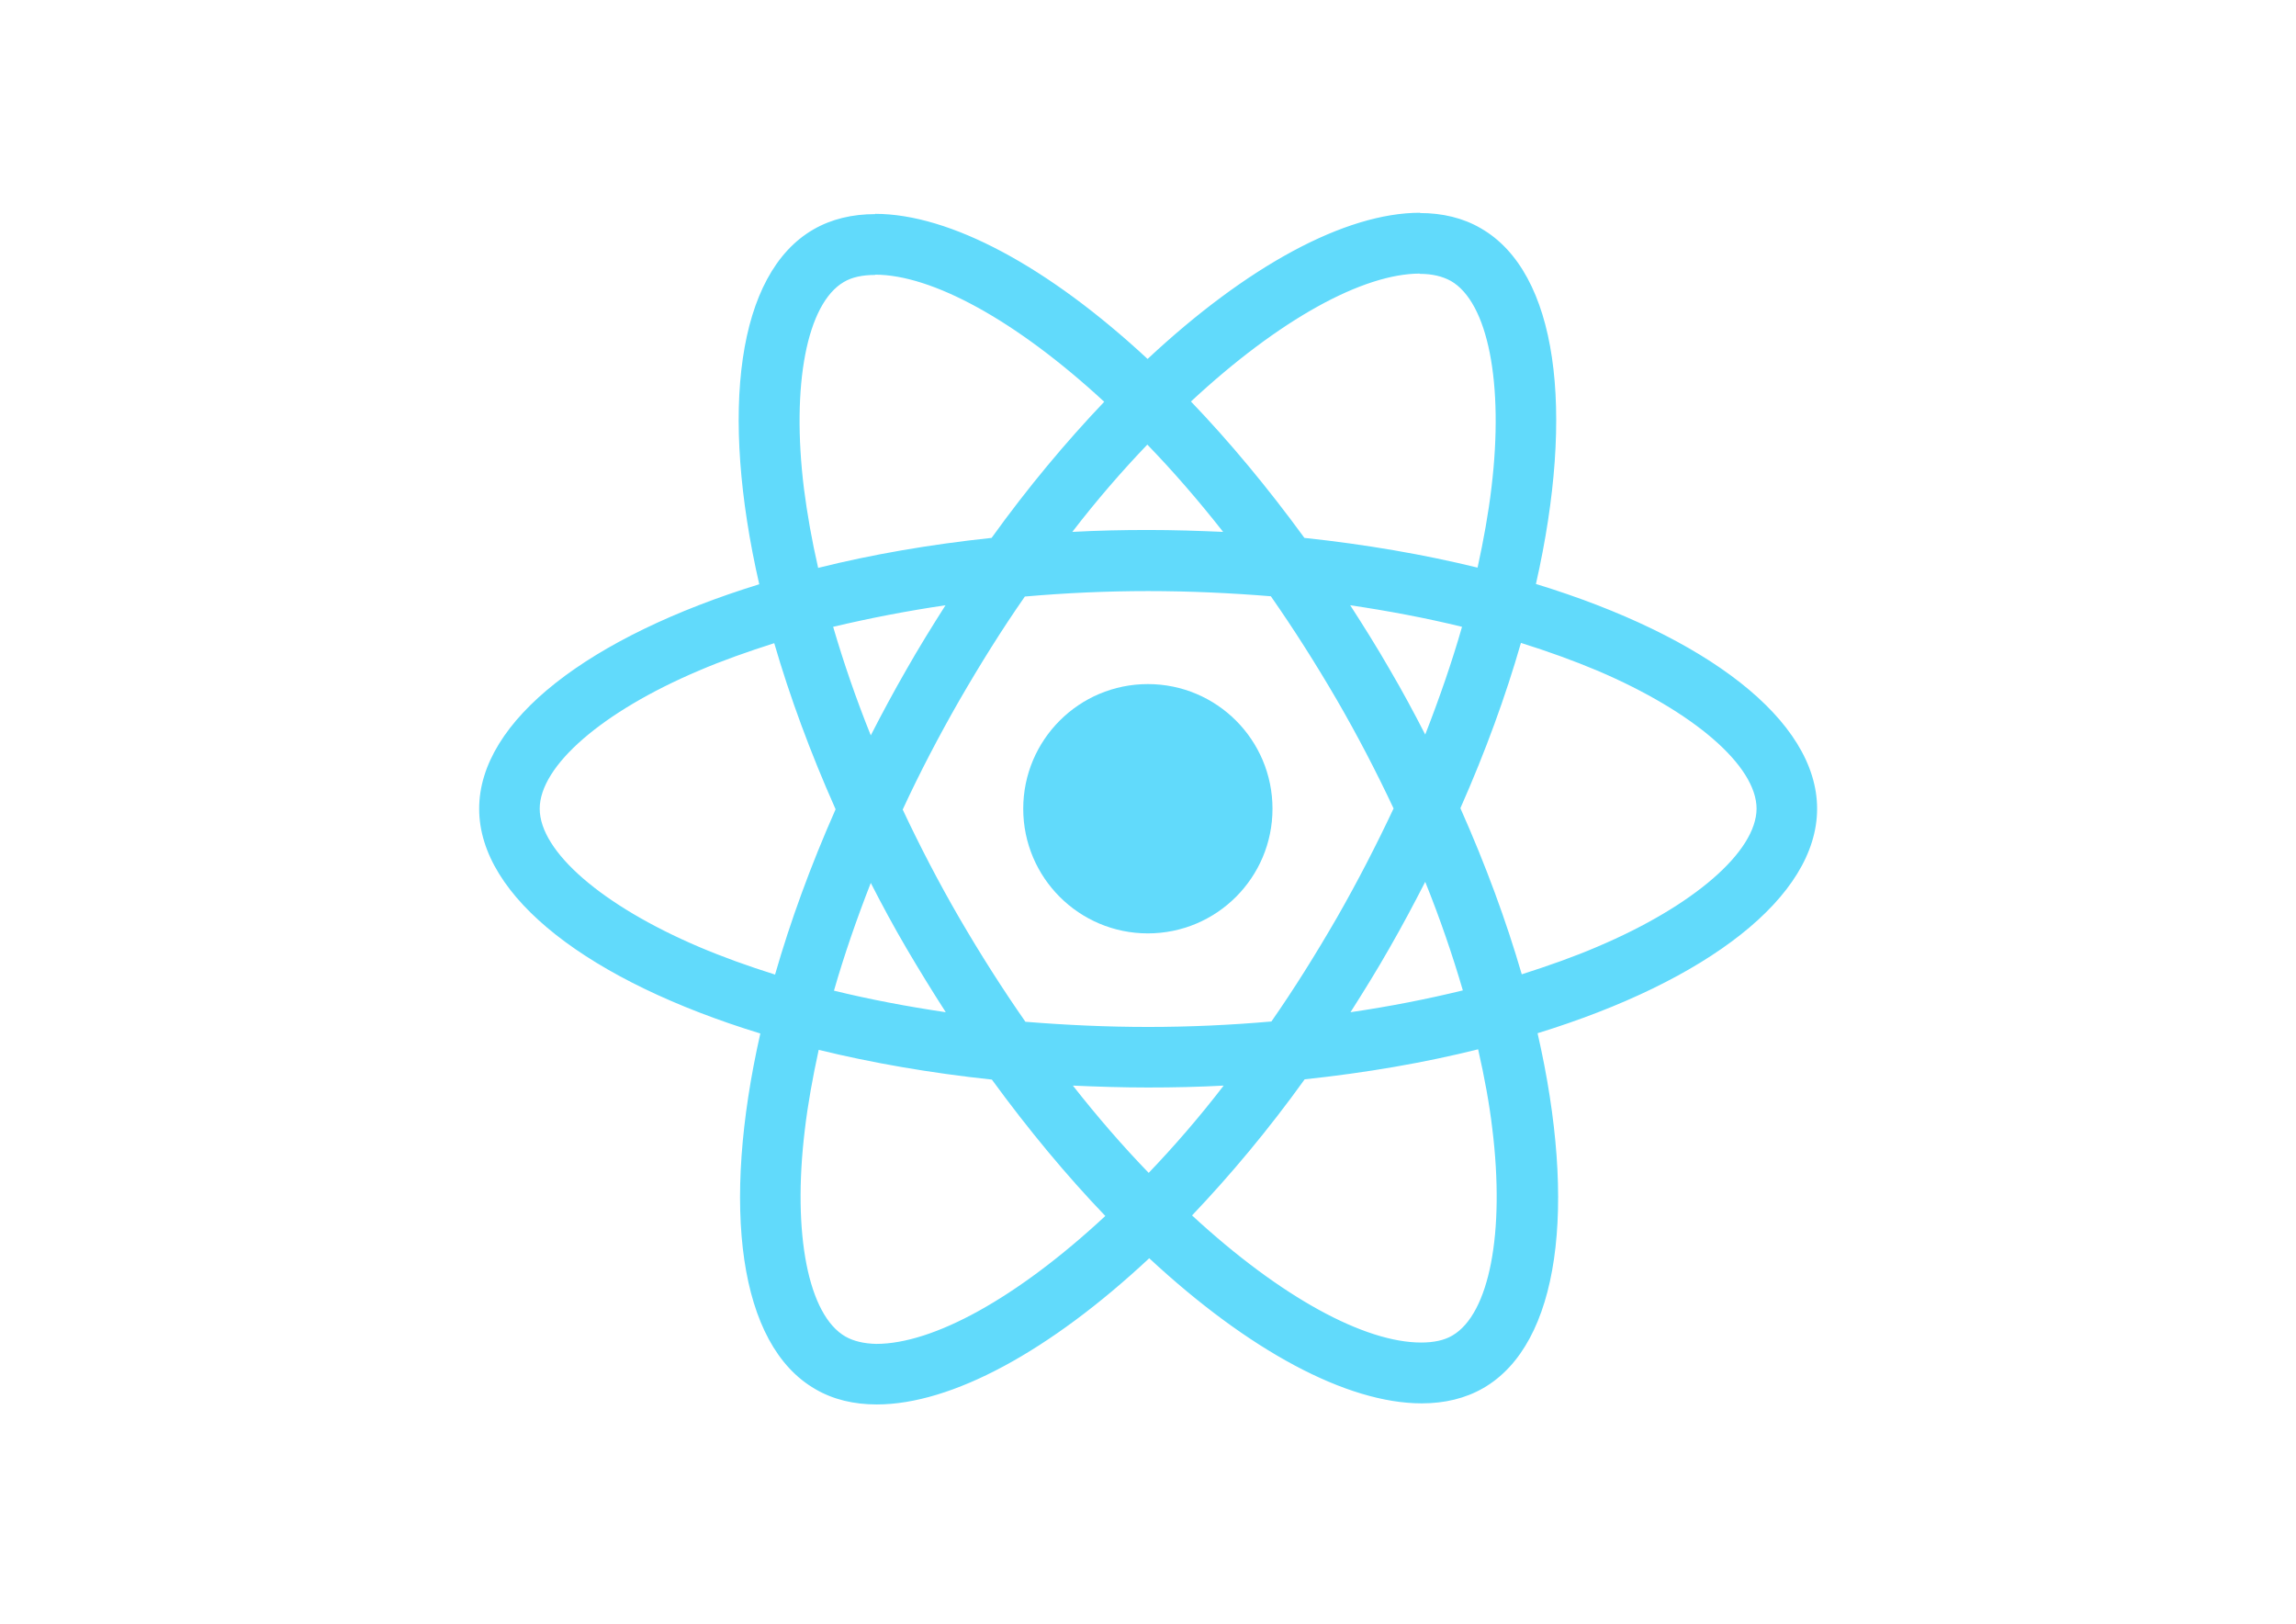
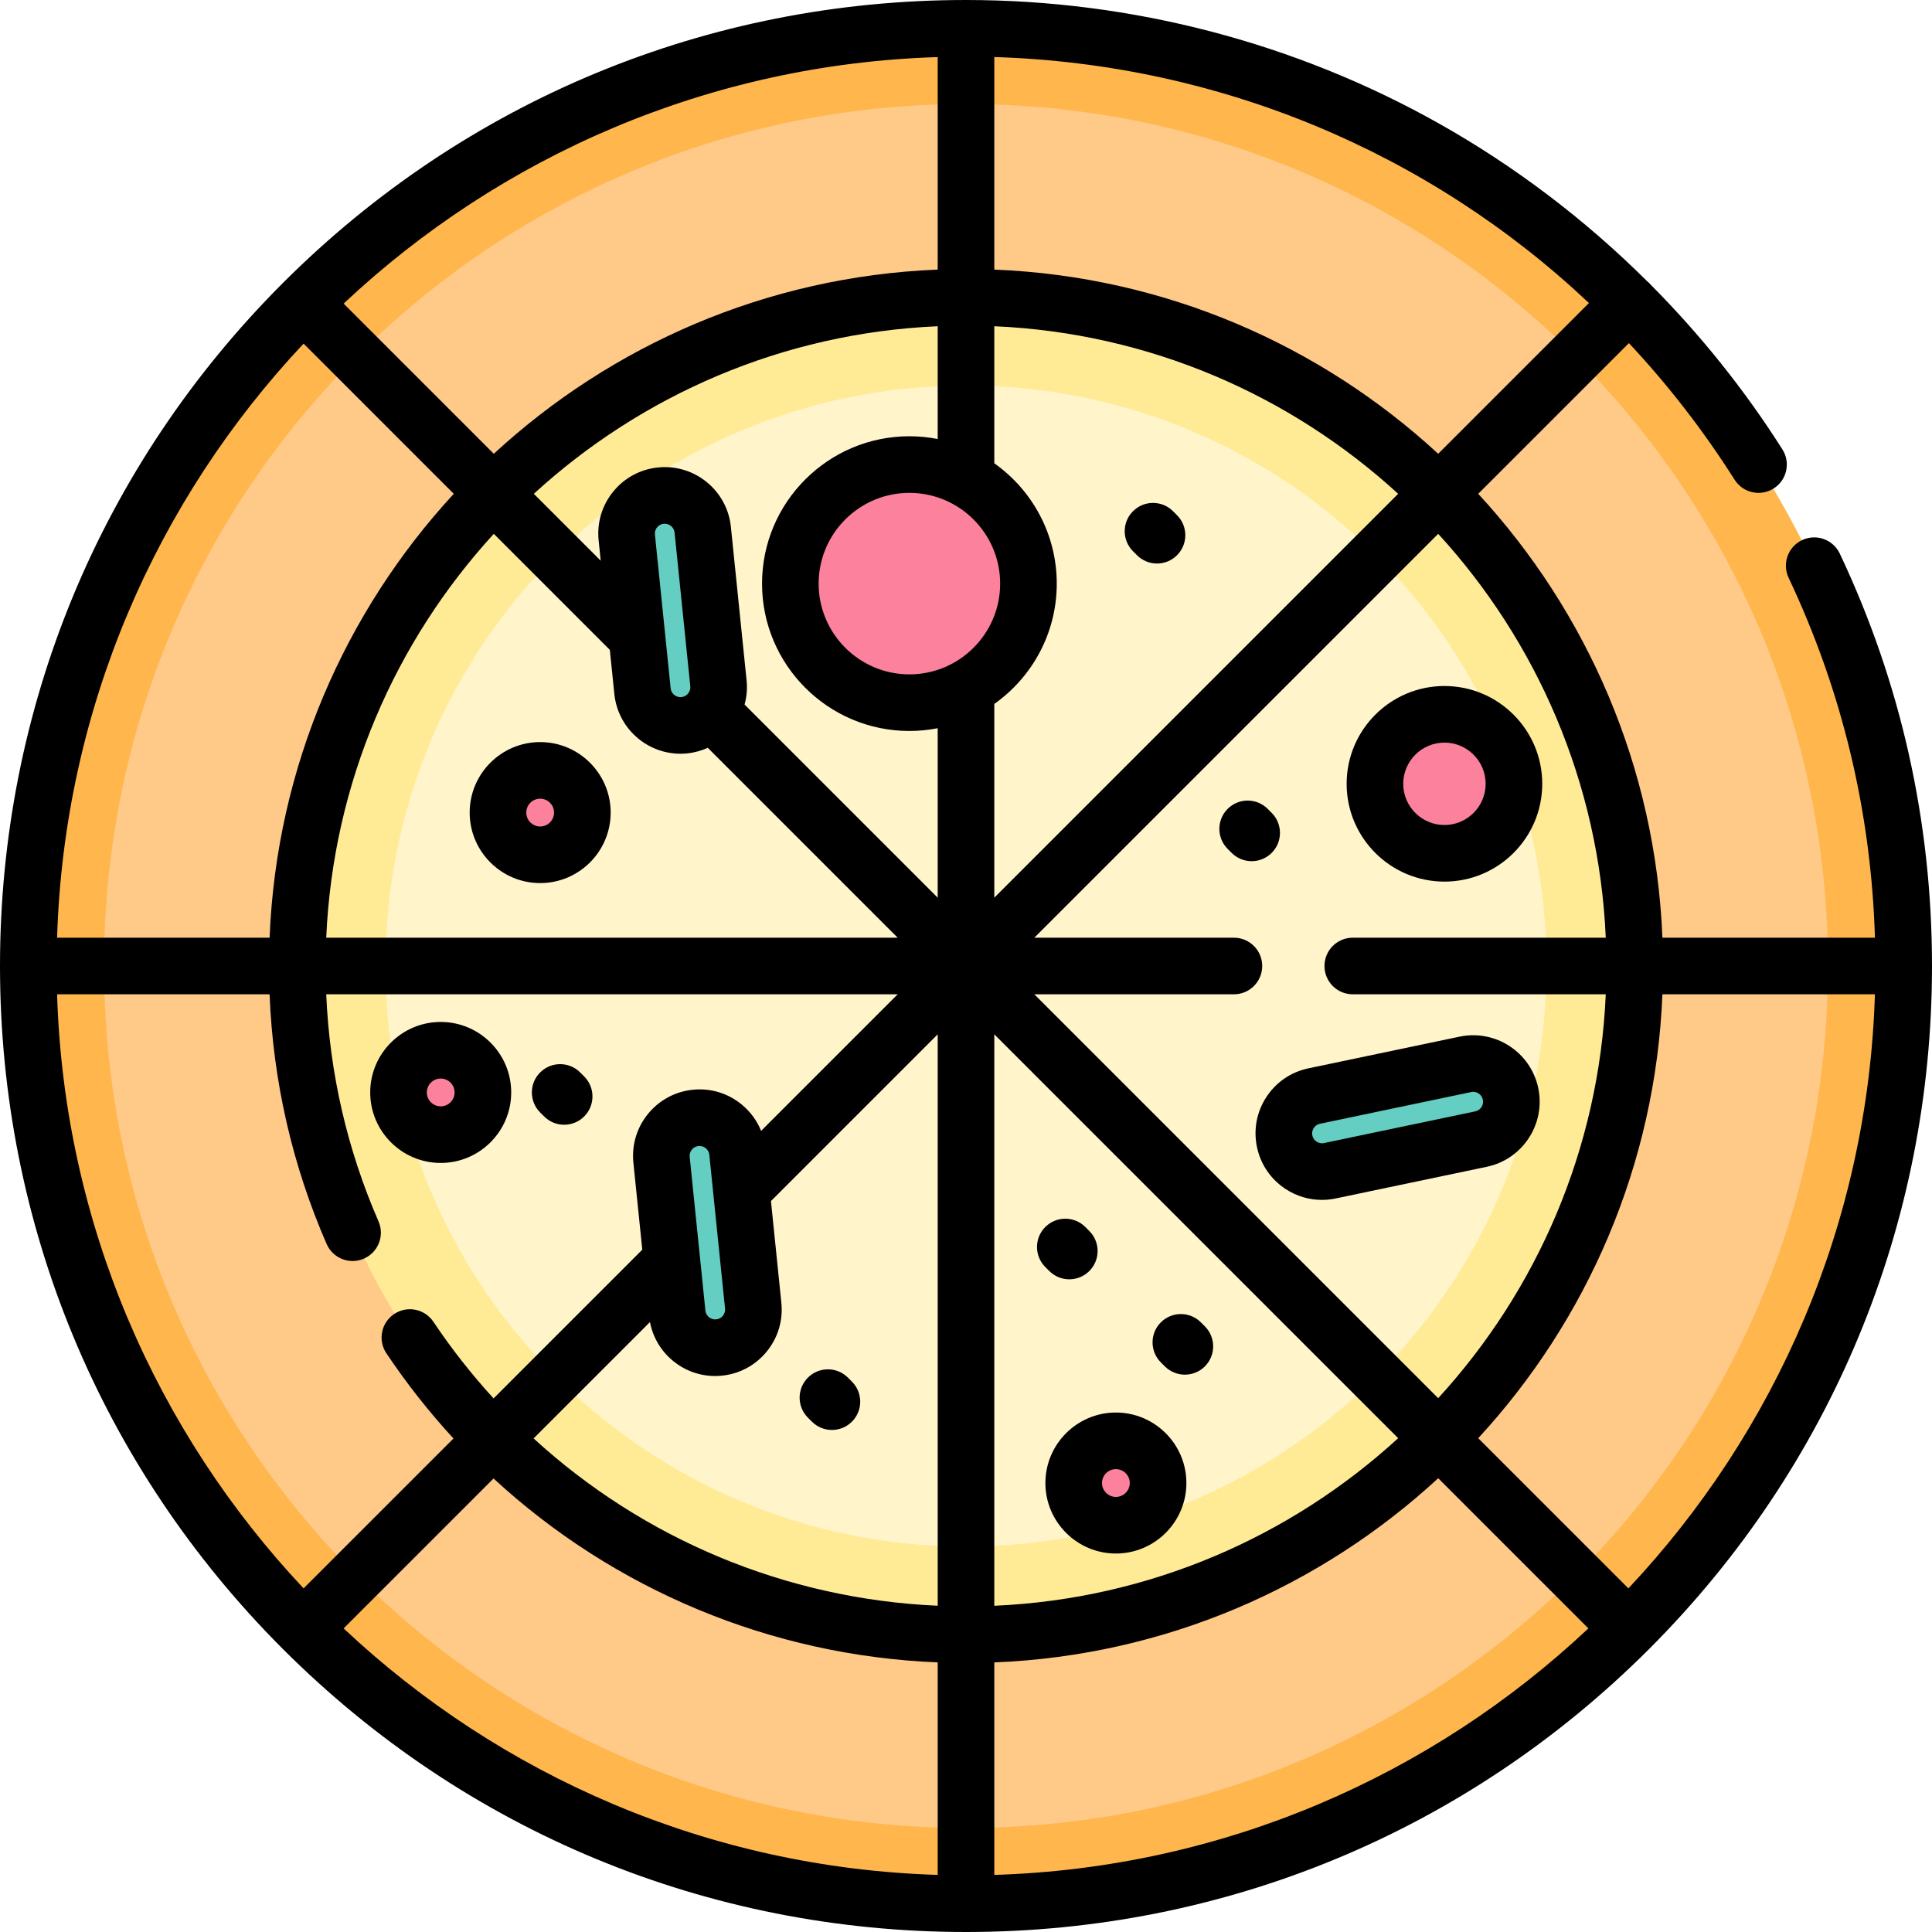
- <svg xmlns="http://www.w3.org/2000/svg" viewBox="0 0 841.9 595.3">
-   <g fill="#61DAFB">
-     <path d="M666.3 296.5c0-32.5-40.7-63.3-103.1-82.4 14.4-63.6 8-114.2-20.2-130.4-6.5-3.8-14.1-5.6-22.4-5.6v22.3c4.6 0 8.3.9 11.4 2.6 13.6 7.8 19.5 37.5 14.9 75.7-1.1 9.4-2.9 19.3-5.1 29.4-19.6-4.8-41-8.5-63.5-10.9-13.5-18.5-27.5-35.3-41.6-50 32.6-30.3 63.2-46.9 84-46.9V78c-27.5 0-63.5 19.6-99.9 53.6-36.4-33.8-72.4-53.2-99.9-53.2v22.3c20.7 0 51.4 16.5 84 46.6-14 14.7-28 31.4-41.3 49.9-22.6 2.4-44 6.1-63.6 11-2.3-10-4-19.7-5.2-29-4.7-38.2 1.1-67.9 14.6-75.8 3-1.8 6.9-2.6 11.5-2.6V78.5c-8.4 0-16 1.8-22.6 5.6-28.1 16.2-34.4 66.7-19.9 130.1-62.2 19.2-102.7 49.9-102.7 82.3 0 32.5 40.7 63.3 103.1 82.4-14.4 63.6-8 114.2 20.2 130.4 6.5 3.8 14.1 5.6 22.5 5.6 27.5 0 63.5-19.6 99.9-53.6 36.4 33.8 72.4 53.2 99.9 53.2 8.4 0 16-1.8 22.6-5.6 28.1-16.2 34.4-66.7 19.9-130.1 62-19.1 102.5-49.9 102.5-82.3zm-130.2-66.7c-3.7 12.9-8.3 26.2-13.5 39.5-4.1-8-8.4-16-13.1-24-4.6-8-9.5-15.8-14.4-23.4 14.2 2.1 27.9 4.7 41 7.9zm-45.8 106.5c-7.8 13.5-15.8 26.3-24.1 38.2-14.9 1.3-30 2-45.2 2-15.1 0-30.2-.7-45-1.9-8.3-11.9-16.4-24.6-24.2-38-7.6-13.1-14.5-26.4-20.8-39.8 6.2-13.4 13.2-26.8 20.7-39.9 7.8-13.5 15.8-26.3 24.1-38.2 14.9-1.3 30-2 45.2-2 15.1 0 30.2.7 45 1.9 8.3 11.9 16.4 24.6 24.2 38 7.6 13.1 14.5 26.4 20.8 39.8-6.3 13.4-13.2 26.8-20.7 39.9zm32.3-13c5.4 13.4 10 26.8 13.8 39.8-13.1 3.2-26.9 5.9-41.2 8 4.9-7.7 9.8-15.6 14.4-23.7 4.6-8 8.9-16.1 13-24.1zM421.2 430c-9.3-9.6-18.6-20.3-27.8-32 9 .4 18.2.7 27.5.7 9.4 0 18.7-.2 27.8-.7-9 11.7-18.3 22.4-27.5 32zm-74.4-58.9c-14.2-2.1-27.9-4.7-41-7.9 3.7-12.9 8.3-26.2 13.5-39.5 4.1 8 8.4 16 13.1 24 4.7 8 9.5 15.8 14.4 23.4zM420.7 163c9.3 9.6 18.6 20.3 27.8 32-9-.4-18.2-.7-27.5-.7-9.4 0-18.7.2-27.8.7 9-11.7 18.3-22.4 27.5-32zm-74 58.9c-4.9 7.7-9.8 15.6-14.4 23.7-4.6 8-8.9 16-13 24-5.4-13.4-10-26.8-13.8-39.8 13.1-3.1 26.9-5.8 41.2-7.9zm-90.5 125.2c-35.4-15.1-58.3-34.9-58.3-50.6 0-15.7 22.9-35.6 58.3-50.6 8.6-3.7 18-7 27.7-10.1 5.7 19.6 13.2 40 22.5 60.9-9.2 20.8-16.6 41.1-22.2 60.6-9.9-3.1-19.3-6.5-28-10.2zM310 490c-13.6-7.8-19.5-37.5-14.9-75.7 1.1-9.4 2.9-19.3 5.1-29.4 19.6 4.8 41 8.5 63.5 10.9 13.5 18.5 27.5 35.3 41.6 50-32.6 30.3-63.2 46.9-84 46.9-4.5-.1-8.3-1-11.3-2.7zm237.2-76.2c4.7 38.2-1.1 67.9-14.6 75.8-3 1.8-6.9 2.6-11.5 2.6-20.7 0-51.4-16.5-84-46.6 14-14.7 28-31.4 41.3-49.9 22.6-2.4 44-6.1 63.6-11 2.3 10.1 4.1 19.8 5.2 29.1zm38.5-66.7c-8.6 3.7-18 7-27.7 10.1-5.7-19.6-13.2-40-22.5-60.9 9.2-20.8 16.6-41.1 22.2-60.6 9.9 3.1 19.3 6.5 28.1 10.2 35.4 15.1 58.3 34.9 58.3 50.6-.1 15.7-23 35.6-58.4 50.6zM320.8 78.4z" />
-     <circle cx="420.9" cy="296.5" r="45.7" />
-     <path d="M520.5 78.1z" />
+ <svg xmlns="http://www.w3.org/2000/svg" version="1.1" id="Layer_1" x="0px" y="0px" viewBox="0 0 512 512" style="enable-background:new 0 0 512 512;" xml:space="preserve">
+   <g id="XMLID_410_">
+     <g id="XMLID_8539_">
+       <circle id="XMLID_8130_" style="fill:#FFB64D;" cx="256" cy="256" r="248.5" />
+       <circle id="XMLID_8279_" style="fill:#FFC988;" cx="256" cy="256" r="228.431" />
+       <circle id="XMLID_8101_" style="fill:#FFEB96;" cx="256" cy="256" r="177.22" />
+       <circle id="XMLID_8251_" style="fill:#FFF4CA;" cx="256" cy="256" r="153.837" />
+       <circle id="XMLID_8297_" style="fill:#FC819C;" cx="382.791" cy="207.719" r="18.419" />
+       <g id="XMLID_8365_">
+         <circle id="XMLID_8364_" style="fill:#FC819C;" cx="241" cy="154.664" r="31.551" />
+       </g>
+       <g id="XMLID_8424_">
+         <circle id="XMLID_8426_" style="fill:#FC819C;" cx="143.151" cy="215.344" r="11.181" />
+       </g>
+       <g id="XMLID_8540_">
+         <circle id="XMLID_8542_" style="fill:#FC819C;" cx="295.723" cy="393.017" r="11.181" />
+       </g>
+       <g id="XMLID_8453_">
+         <circle id="XMLID_8455_" style="fill:#FC819C;" cx="116.792" cy="289.51" r="11.181" />
+       </g>
+       <g id="XMLID_8392_">
+         <path id="XMLID_8296_" style="fill:#63CEC1;" d="M179.478,348.068l-4.164-40.723c-0.568-5.558,3.477-10.524,9.035-11.093l0,0     c5.558-0.568,10.524,3.477,11.093,9.035l4.164,40.723c0.568,5.558-3.477,10.524-9.035,11.093h0     C185.012,357.671,180.046,353.626,179.478,348.068z" />
+       </g>
+       <g id="XMLID_8469_">
+         <path id="XMLID_8471_" style="fill:#63CEC1;" d="M170.269,183.157l-4.164-40.723c-0.568-5.558,3.477-10.524,9.035-11.093h0     c5.558-0.568,10.524,3.477,11.093,9.035l4.164,40.723c0.568,5.558-3.477,10.524-9.035,11.093l0,0     C175.803,192.76,170.837,188.715,170.269,183.157z" />
+       </g>
+       <g id="XMLID_8394_">
+         <path id="XMLID_8396_" style="fill:#63CEC1;" d="M348.272,290.462l40.065-8.399c5.468-1.146,10.83,2.357,11.976,7.825v0     c1.146,5.468-2.357,10.83-7.825,11.976l-40.065,8.398c-5.468,1.146-10.83-2.357-11.976-7.825l0,0     C339.301,296.97,342.804,291.609,348.272,290.462z" />
+       </g>
+     </g>
+     <g id="XMLID_755_">
+       <path id="XMLID_1194_" d="M437.12,436.917C485.407,388.577,512,324.332,512,256c0-38.222-8.222-74.993-24.438-109.291    c-1.771-3.746-6.239-5.347-9.986-3.575c-3.744,1.771-5.345,6.241-3.574,9.986c14.198,30.029,21.874,62.082,22.876,95.38h-56.323    c-1.818-45.284-20.01-86.419-48.811-117.637l39.934-39.933c10.328,11.027,19.719,23.123,28.012,36.202    c2.218,3.5,6.854,4.536,10.35,2.318c3.499-2.218,4.536-6.852,2.318-10.35c-10.017-15.8-21.758-30.443-34.917-43.662    c-0.133-0.157-0.269-0.313-0.417-0.462c-0.197-0.196-0.402-0.377-0.614-0.547c-16.386-16.279-34.93-30.371-55.104-41.716    C343.249,11.312,299.919,0,256,0C187.668,0,123.424,26.593,75.083,74.88c-0.035,0.033-0.072,0.062-0.107,0.096    c-0.034,0.034-0.063,0.072-0.097,0.107C26.593,123.423,0,187.668,0,256s26.593,132.577,74.88,180.917    c0.034,0.035,0.062,0.073,0.097,0.107c0.034,0.034,0.072,0.063,0.107,0.096C123.424,485.407,187.668,512,256,512    c68.332,0,132.577-26.593,180.917-74.881c0.035-0.033,0.072-0.062,0.106-0.096S437.086,436.952,437.12,436.917z M15.128,263.5    h56.315c0.908,22.941,5.971,45.168,15.116,66.172c1.653,3.797,6.07,5.534,9.87,3.883c3.798-1.654,5.536-6.073,3.883-9.871    c-8.317-19.104-12.96-39.317-13.859-60.184h151.44L201.7,299.693c-1.098-2.718-2.862-5.133-5.198-7.035    c-3.648-2.973-8.237-4.348-12.917-3.866c-9.663,0.988-16.72,9.653-15.732,19.316l2.359,23.073L130.8,370.593    c-5.767-6.303-11.105-13.079-15.943-20.306c-2.304-3.442-6.963-4.365-10.404-2.061c-3.442,2.304-4.365,6.963-2.061,10.404    c5.388,8.049,11.341,15.589,17.786,22.584l-39.723,39.722C41.49,379.49,16.997,324.296,15.128,263.5z M80.455,91.063l39.8,39.8    C91.455,162.081,73.263,203.216,71.445,248.5H15.128C16.997,187.704,41.49,132.51,80.455,91.063z M189.007,316.098    c0.008,0.108,0.02,0.215,0.033,0.322l3.104,30.353c0.096,0.938-0.319,1.604-0.574,1.918c-0.256,0.314-0.825,0.855-1.763,0.951    c-0.933,0.1-1.604-0.319-1.918-0.574c-0.313-0.256-0.854-0.824-0.95-1.763l-1.429-13.973c-0.006-0.07-0.014-0.139-0.021-0.209    l-2.714-26.541c-0.096-0.938,0.319-1.604,0.574-1.919c0.256-0.313,0.824-0.854,1.762-0.95c0.094-0.01,0.186-0.014,0.274-0.014    c0.794,0,1.361,0.358,1.644,0.588c0.314,0.256,0.854,0.824,0.951,1.763L189.007,316.098z M172.249,350.358    c0.773,4.065,2.922,7.695,6.168,10.339c3.172,2.585,7.055,3.96,11.092,3.96c0.605,0,1.215-0.031,1.825-0.094    c4.681-0.479,8.896-2.752,11.867-6.4c2.972-3.648,4.345-8.235,3.866-12.916l-2.756-26.951l44.19-44.19v151.429    c-40.186-1.765-77.95-17.644-107.092-44.337L172.249,350.358z M241,178.715c-13.262,0-24.051-10.789-24.051-24.051    s10.789-24.051,24.051-24.051s24.051,10.789,24.051,24.051S254.262,178.715,241,178.715z M241,115.613    c-21.533,0-39.051,17.519-39.051,39.051s17.518,39.051,39.051,39.051c2.565,0,5.071-0.256,7.5-0.73v44.908l-51.179-51.179    c0.549-2.023,0.761-4.172,0.535-6.378l-4.164-40.723c-0.988-9.661-9.649-16.719-19.316-15.733    c-4.681,0.479-8.896,2.752-11.867,6.4c-2.972,3.648-4.345,8.235-3.866,12.916l0.551,5.392l-17.725-17.724    c28.487-26.094,65.88-42.61,107.03-44.408v29.889C246.071,115.869,243.565,115.613,241,115.613z M173.565,141.671    c-0.096-0.938,0.319-1.604,0.574-1.918c0.256-0.314,0.825-0.855,1.761-0.951c1.432-0.134,2.723,0.902,2.87,2.337l4.164,40.723    c0.096,0.938-0.319,1.604-0.574,1.918c-0.256,0.314-0.825,0.855-1.763,0.951c-0.938,0.099-1.604-0.319-1.917-0.574    c-0.314-0.256-0.854-0.824-0.951-1.762L173.565,141.671z M161.611,172.218l1.197,11.702c0.926,9.058,8.596,15.825,17.511,15.825    c0.596,0,1.2-0.03,1.806-0.093c1.936-0.198,3.761-0.716,5.444-1.477l50.325,50.325H86.455    c1.799-41.15,18.314-78.542,44.409-107.03L161.611,172.218z M263.5,274.107l107.029,107.03    c-28.487,26.094-65.879,42.609-107.029,44.408V274.107z M263.5,186.551c10.002-7.079,16.551-18.729,16.551-31.887    s-6.549-24.809-16.551-31.887V86.455c41.15,1.799,78.542,18.314,107.029,44.408L263.5,237.893V186.551z M248.5,71.445    c-45.284,1.818-86.42,20.01-117.637,48.811l-39.8-39.8C132.51,41.49,187.703,16.997,248.5,15.128V71.445z M130.794,391.812    c31.941,29.469,73.494,46.955,117.706,48.738v56.322c-60.797-1.869-115.99-26.362-157.438-65.328L130.794,391.812z M263.5,440.555    c45.284-1.818,86.419-20.01,117.637-48.81l39.8,39.8c-41.447,38.966-96.641,63.459-157.437,65.327V440.555z M391.744,381.137    c28.801-31.218,46.992-72.353,48.811-117.637h56.317c-1.869,60.796-26.362,115.99-65.327,157.437L391.744,381.137z M425.545,248.5    H358.5c-4.143,0-7.5,3.357-7.5,7.5s3.357,7.5,7.5,7.5h67.045c-1.799,41.15-18.314,78.542-44.408,107.029L274.107,263.5H327    c4.143,0,7.5-3.357,7.5-7.5s-3.357-7.5-7.5-7.5h-52.893l107.03-107.03C407.231,169.958,423.746,207.35,425.545,248.5z     M421.088,80.305l-39.951,39.951c-31.218-28.801-72.353-46.992-117.637-48.81V15.116    C323.103,16.934,378.732,40.371,421.088,80.305z" />
+       <path id="XMLID_1212_" d="M143.151,234.025c10.301,0,18.681-8.381,18.681-18.682s-8.38-18.682-18.681-18.682    c-10.301,0-18.682,8.381-18.682,18.682S132.85,234.025,143.151,234.025z M143.151,211.662c2.03,0,3.681,1.651,3.681,3.682    s-1.651,3.682-3.681,3.682c-2.03,0-3.682-1.651-3.682-3.682S141.121,211.662,143.151,211.662z" />
+       <path id="XMLID_1215_" d="M295.723,374.336c-10.301,0-18.682,8.381-18.682,18.682s8.381,18.681,18.682,18.681    s18.682-8.38,18.682-18.681S306.023,374.336,295.723,374.336z M295.723,396.698c-2.03,0-3.682-1.651-3.682-3.681    c0-2.03,1.651-3.682,3.682-3.682s3.682,1.651,3.682,3.682C299.404,395.047,297.753,396.698,295.723,396.698z" />
+       <path id="XMLID_1218_" d="M116.792,308.191c10.301,0,18.681-8.381,18.681-18.682s-8.38-18.682-18.681-18.682    c-10.301,0-18.682,8.381-18.682,18.682S106.491,308.191,116.792,308.191z M116.792,285.828c2.03,0,3.681,1.651,3.681,3.682    s-1.651,3.682-3.681,3.682c-2.03,0-3.682-1.651-3.682-3.682S114.762,285.828,116.792,285.828z" />
+       <path id="XMLID_1221_" d="M382.791,233.637c14.292,0,25.919-11.627,25.919-25.918c0-14.292-11.627-25.919-25.919-25.919    s-25.919,11.627-25.919,25.919C356.872,222.01,368.499,233.637,382.791,233.637z M382.791,196.8    c6.021,0,10.919,4.898,10.919,10.919s-4.898,10.918-10.919,10.918s-10.919-4.897-10.919-10.918S376.771,196.8,382.791,196.8z" />
+       <path id="XMLID_1224_" d="M335.601,290.728c-2.574,3.939-3.459,8.645-2.494,13.249c0.965,4.605,3.666,8.56,7.605,11.134    c2.899,1.895,6.215,2.874,9.6,2.874c1.213,0,2.436-0.126,3.65-0.38l40.064-8.398c9.506-1.993,15.619-11.349,13.628-20.856    c-1.993-9.505-11.343-15.614-20.856-13.627l-40.064,8.398C342.128,284.087,338.174,286.788,335.601,290.728z M348.158,298.932    c0.221-0.339,0.73-0.936,1.653-1.129l40.063-8.398c1.411-0.302,2.802,0.612,3.098,2.022c0.296,1.412-0.612,2.802-2.024,3.098    l-40.064,8.398c-0.921,0.193-1.628-0.148-1.967-0.37c-0.339-0.221-0.936-0.73-1.129-1.653    C347.594,299.977,347.937,299.271,348.158,298.932z" />
+       <path id="XMLID_1225_" d="M319.304,351.497l-1.062-1.062c-2.93-2.928-7.678-2.928-10.607,0c-2.929,2.93-2.929,7.678,0,10.607    l1.062,1.062c1.465,1.464,3.385,2.196,5.304,2.196s3.839-0.732,5.304-2.196C322.232,359.175,322.232,354.427,319.304,351.497z" />
+       <path id="XMLID_1226_" d="M325.342,224.967l1.062,1.061c1.464,1.463,3.382,2.194,5.301,2.194c1.92,0,3.841-0.733,5.306-2.199    c2.928-2.931,2.926-7.679-0.005-10.606l-1.062-1.061c-2.93-2.927-7.679-2.927-10.606,0.005    C322.409,217.291,322.411,222.039,325.342,224.967z" />
+       <path id="XMLID_1227_" d="M283.377,339.03c1.919,0,3.839-0.732,5.304-2.196c2.929-2.93,2.929-7.678,0-10.607l-1.061-1.061    c-2.93-2.928-7.678-2.928-10.607,0c-2.929,2.93-2.929,7.678,0,10.607l1.061,1.061C279.538,338.298,281.458,339.03,283.377,339.03z    " />
+       <path id="XMLID_1228_" d="M144.207,295.875c1.464,1.464,3.384,2.196,5.303,2.196s3.839-0.732,5.303-2.196    c2.929-2.93,2.929-7.678,0-10.607l-1.062-1.062c-2.929-2.928-7.678-2.928-10.606,0c-2.929,2.93-2.929,7.678,0,10.607    L144.207,295.875z" />
+       <path id="XMLID_1229_" d="M311.926,136.539l-1.061-1.062c-2.928-2.93-7.677-2.933-10.606-0.005    c-2.931,2.928-2.933,7.676-0.005,10.606l1.061,1.062c1.465,1.466,3.385,2.199,5.306,2.199c1.918,0,3.837-0.731,5.301-2.194    C314.852,144.218,314.854,139.47,311.926,136.539z" />
+       <path id="XMLID_1230_" d="M215.164,376.753c1.465,1.466,3.385,2.198,5.305,2.198c1.919,0,3.838-0.731,5.302-2.195    c2.929-2.929,2.931-7.677,0.002-10.606l-1.061-1.062c-2.929-2.931-7.678-2.932-10.607-0.003s-2.931,7.677-0.002,10.606    L215.164,376.753z" />
+     </g>
  </g>
+   <g>
+ </g>
+   <g>
+ </g>
+   <g>
+ </g>
+   <g>
+ </g>
+   <g>
+ </g>
+   <g>
+ </g>
+   <g>
+ </g>
+   <g>
+ </g>
+   <g>
+ </g>
+   <g>
+ </g>
+   <g>
+ </g>
+   <g>
+ </g>
+   <g>
+ </g>
+   <g>
+ </g>
+   <g>
+ </g>
</svg>
